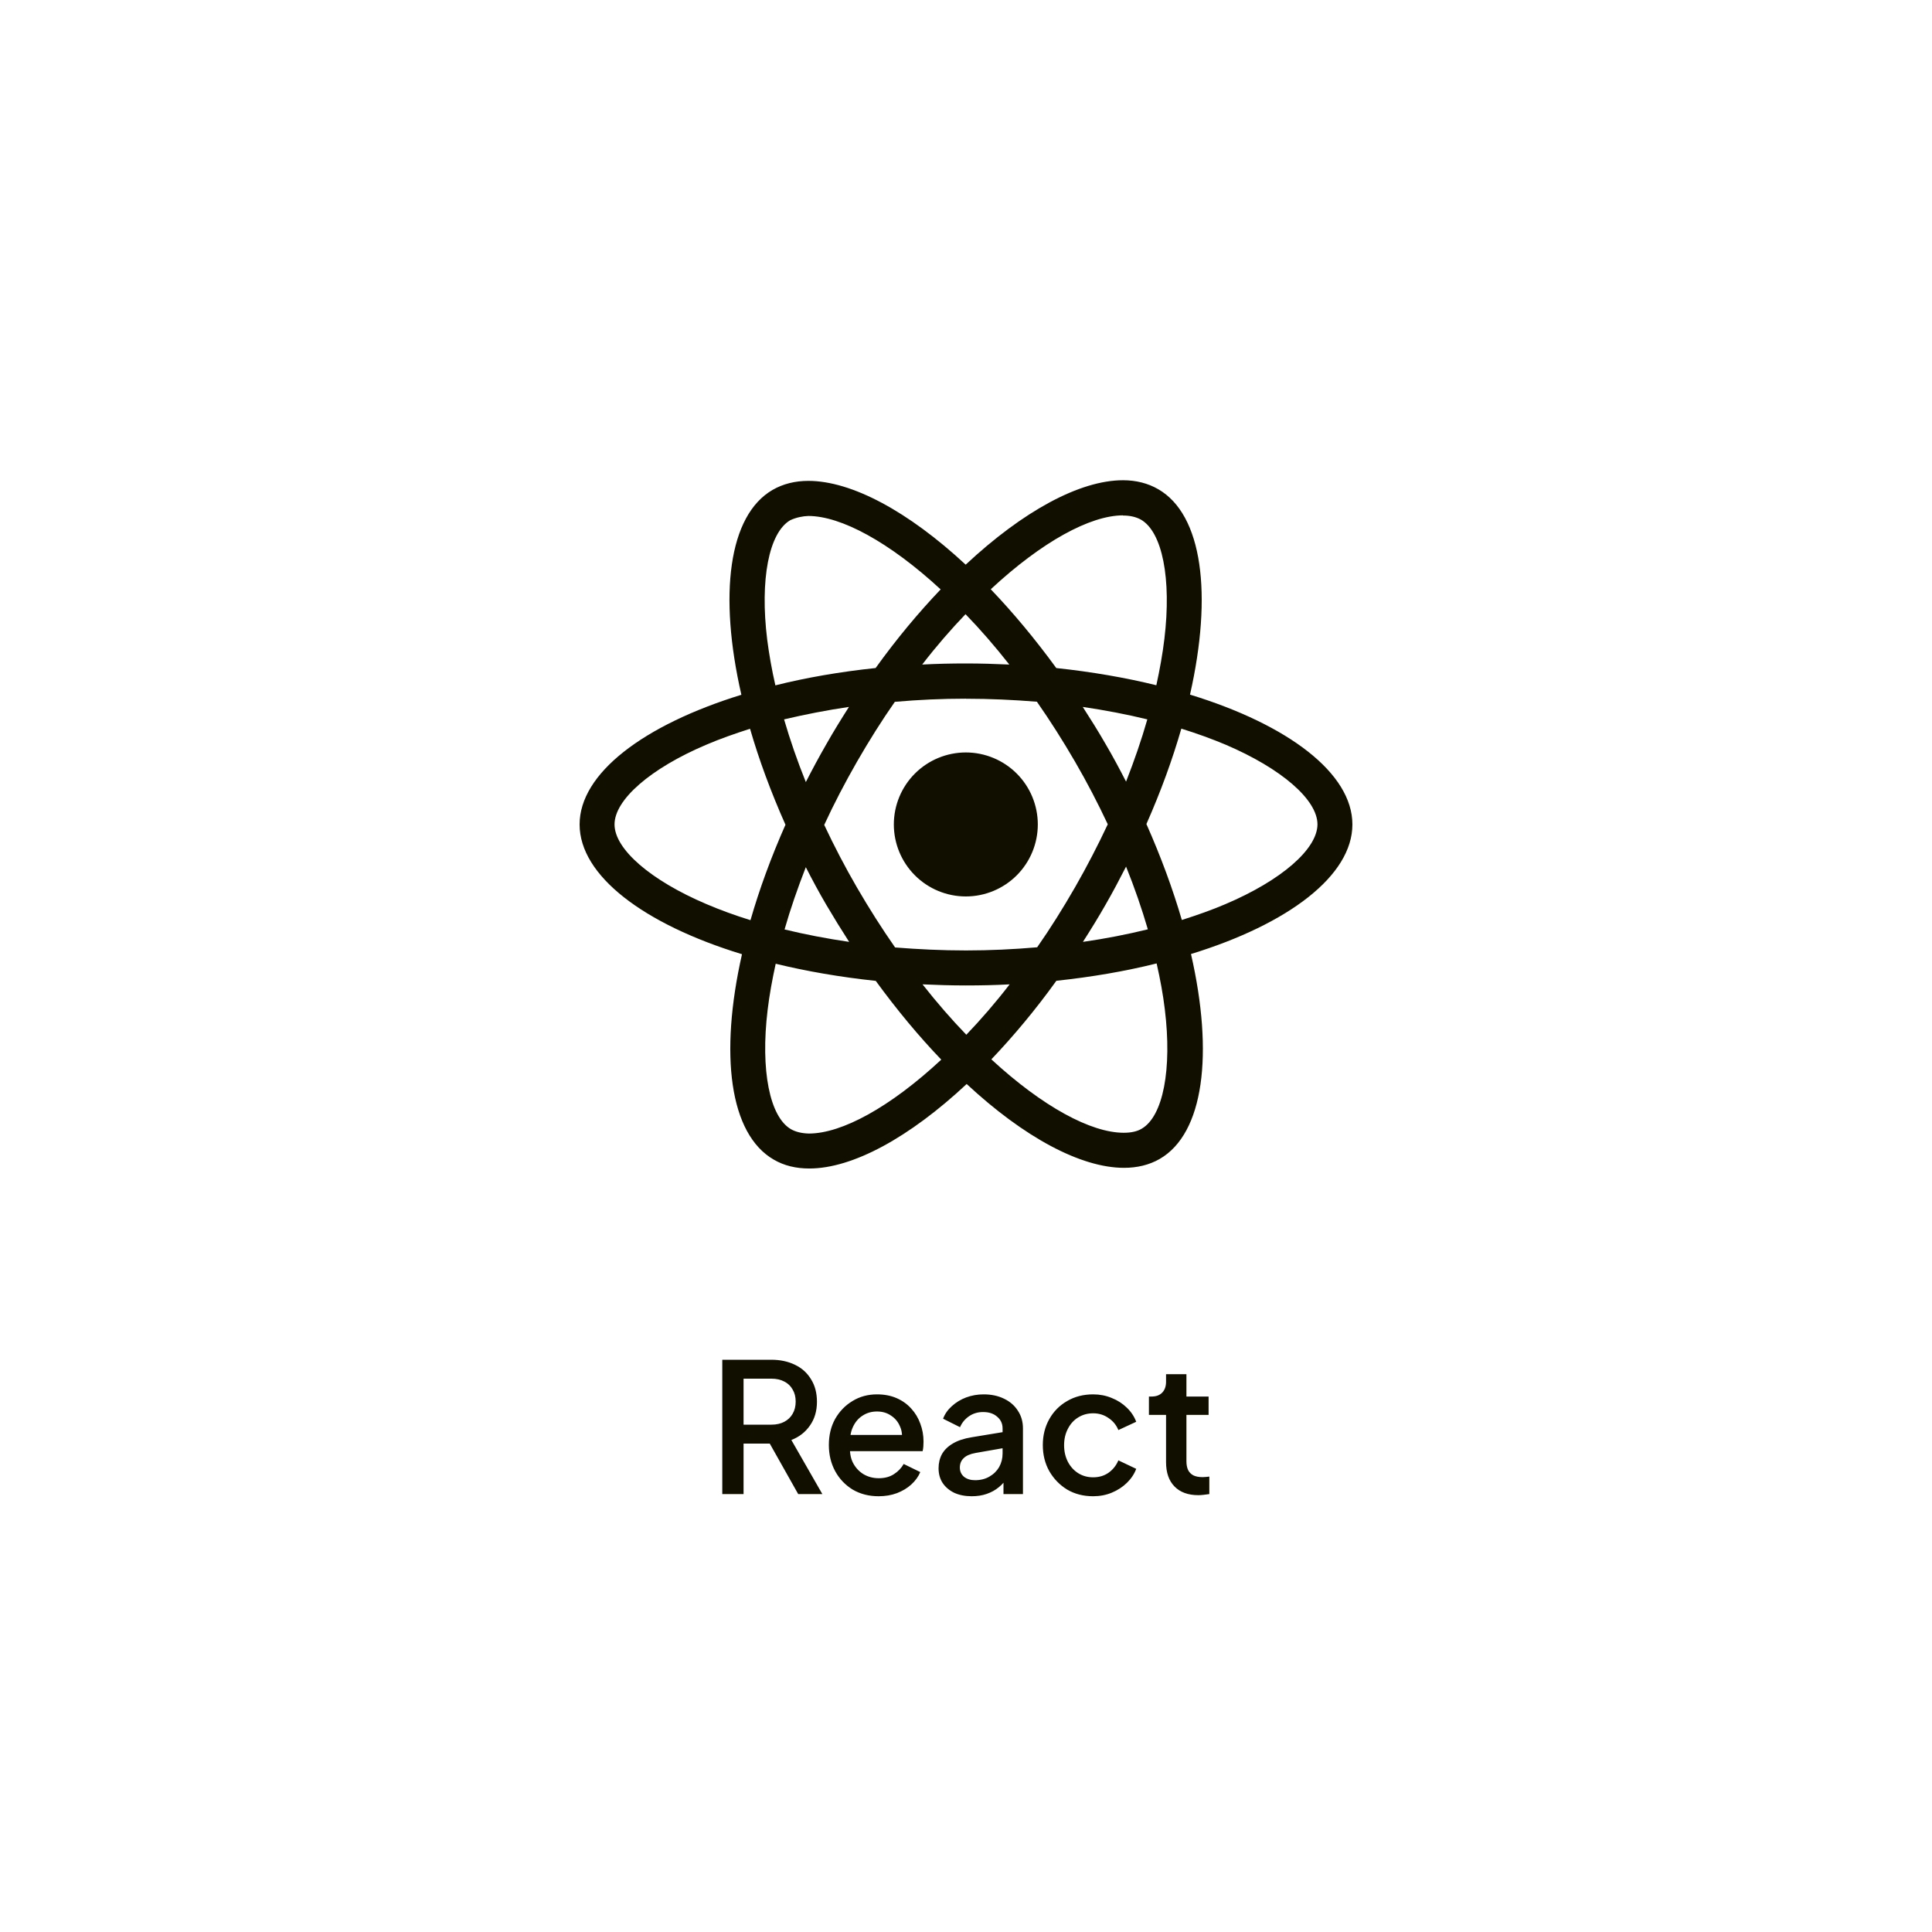
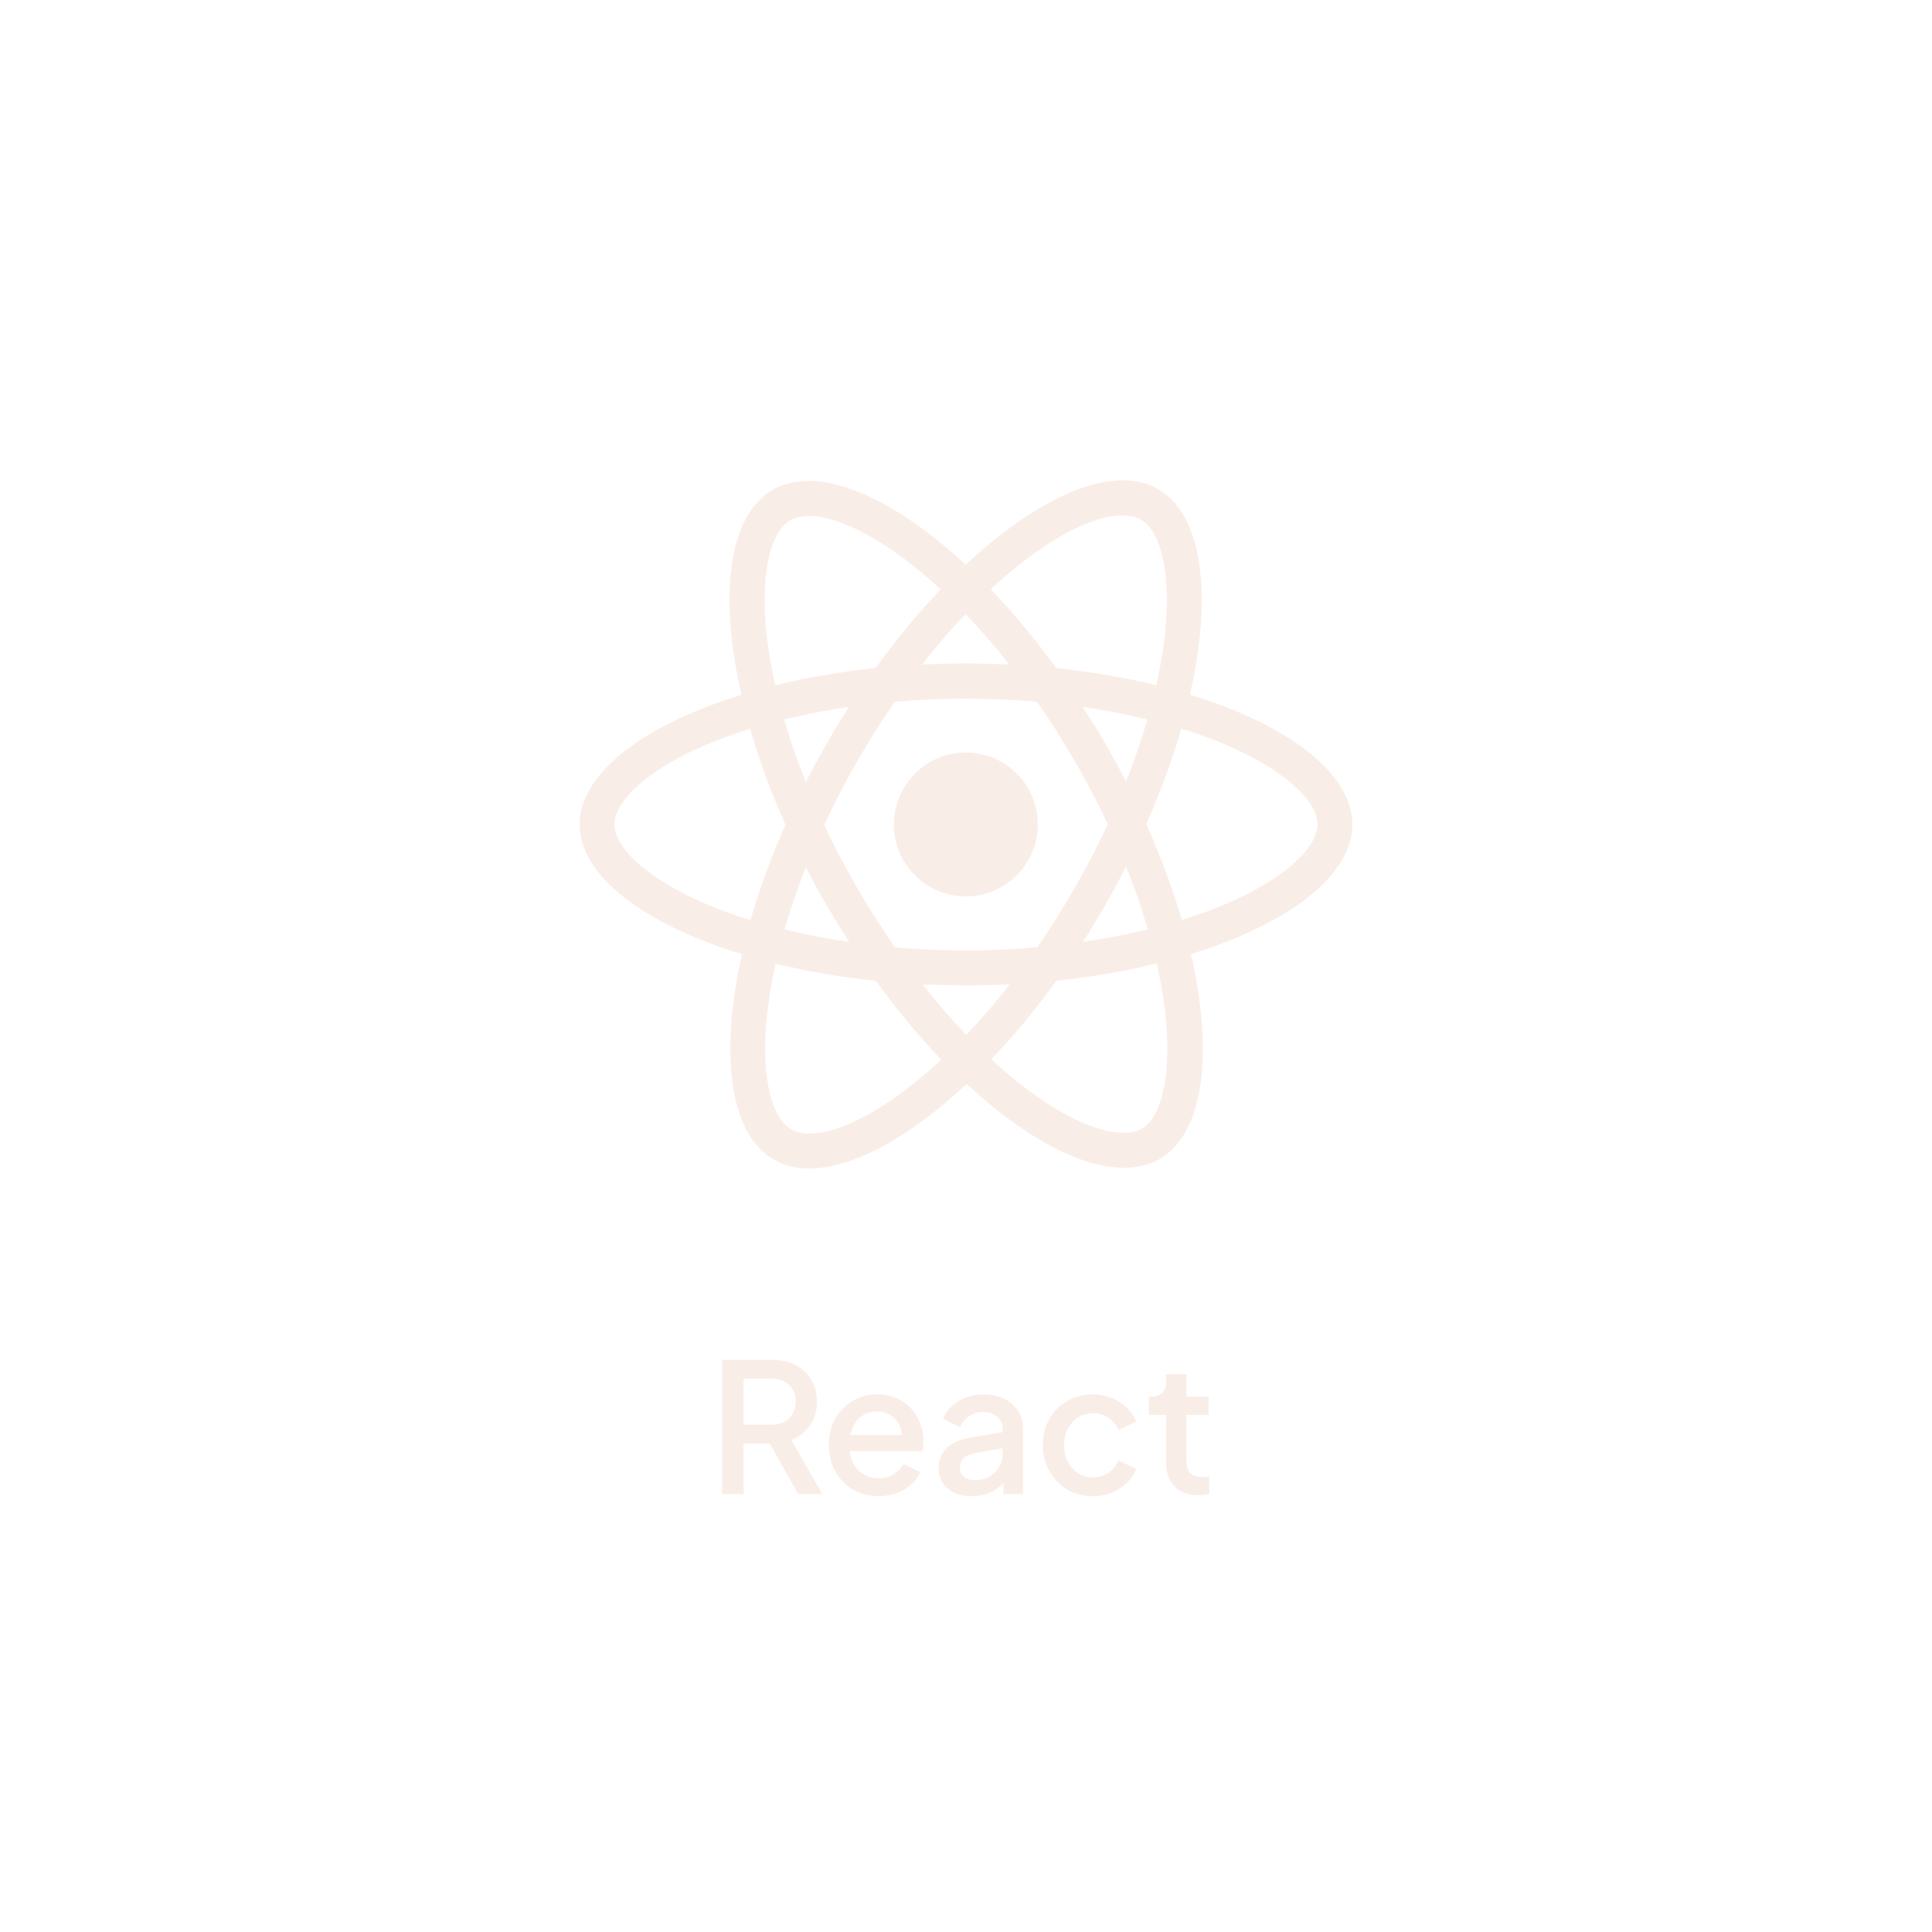
<svg xmlns="http://www.w3.org/2000/svg" width="110" height="110" viewBox="0 0 150 150" fill="none">
  <path d="M75 0L139.952 37.5V112.5L75 150L10.048 112.5V37.5L75 0Z" fill="none" />
-   <path d="M80.575 64.01C80.575 65.492 79.986 66.913 78.939 67.962C77.891 69.01 76.47 69.599 74.987 69.6C73.505 69.6 72.083 69.011 71.035 67.963C69.986 66.914 69.397 65.493 69.397 64.01C69.397 62.528 69.986 61.106 71.034 60.058C72.082 59.01 73.503 58.421 74.985 58.42C76.468 58.42 77.889 59.009 78.938 60.057C79.986 61.105 80.575 62.527 80.575 64.01ZM87.195 37.285C83.83 37.285 79.427 39.685 74.975 43.84C70.525 39.707 66.12 37.335 62.758 37.335C61.733 37.335 60.8 37.567 59.992 38.03C56.555 40.012 55.785 46.19 57.56 53.942C49.95 56.292 45 60.05 45 64.01C45 67.985 49.975 71.752 57.608 74.085C55.847 81.867 56.633 88.055 60.078 90.035C60.877 90.502 61.803 90.722 62.833 90.722C66.195 90.722 70.6 88.322 75.052 84.162C79.502 88.297 83.907 90.67 87.27 90.67C88.295 90.67 89.228 90.445 90.035 89.982C93.47 88.002 94.243 81.825 92.468 74.07C100.05 71.74 105 67.975 105 64.01C105 60.035 100.025 56.267 92.392 53.93C94.153 46.155 93.368 39.962 89.922 37.98C89.127 37.52 88.205 37.287 87.195 37.285ZM87.183 40.01V40.025C87.745 40.025 88.198 40.135 88.578 40.342C90.243 41.297 90.965 44.93 90.403 49.602C90.267 50.752 90.047 51.965 89.778 53.202C87.377 52.612 84.763 52.16 82.01 51.867C80.36 49.605 78.647 47.55 76.922 45.75C80.903 42.05 84.64 40.02 87.185 40.012L87.183 40.01ZM62.758 40.06C65.287 40.06 69.043 42.08 73.032 45.76C71.317 47.56 69.608 49.602 67.983 51.865C65.215 52.157 62.597 52.61 60.2 53.21C59.92 51.985 59.712 50.8 59.565 49.66C58.99 44.99 59.7 41.36 61.35 40.392C61.825 40.167 62.35 40.072 62.758 40.06ZM74.963 47.685C76.1 48.855 77.237 50.165 78.362 51.595C77.263 51.545 76.138 51.51 75 51.51C73.85 51.51 72.713 51.535 71.6 51.595C72.7 50.165 73.838 48.857 74.963 47.685ZM75 54.25C76.85 54.25 78.692 54.335 80.505 54.482C81.52 55.937 82.51 57.49 83.463 59.132C84.392 60.732 85.237 62.357 86.007 63.997C85.237 65.635 84.392 67.272 83.475 68.872C82.525 70.522 81.543 72.092 80.525 73.547C78.705 73.705 76.86 73.792 75 73.792C73.15 73.792 71.308 73.705 69.495 73.56C68.48 72.105 67.49 70.55 66.537 68.91C65.608 67.31 64.763 65.685 63.992 64.045C64.75 62.402 65.608 60.762 66.525 59.16C67.475 57.51 68.457 55.945 69.475 54.49C71.295 54.33 73.14 54.245 75 54.245V54.25ZM65.912 54.885C65.312 55.827 64.713 56.792 64.153 57.785C63.59 58.76 63.065 59.74 62.565 60.72C61.903 59.08 61.34 57.445 60.875 55.852C62.475 55.477 64.162 55.142 65.912 54.885ZM84.062 54.885C85.8 55.142 87.475 55.46 89.078 55.852C88.627 57.432 88.065 59.057 87.427 60.685C86.927 59.71 86.403 58.727 85.828 57.75C85.265 56.77 84.665 55.815 84.065 54.885H84.062ZM91.72 56.572C92.93 56.947 94.08 57.365 95.157 57.817C99.487 59.667 102.288 62.087 102.288 64.007C102.275 65.927 99.475 68.357 95.145 70.195C94.095 70.645 92.945 71.05 91.757 71.427C91.058 69.032 90.142 66.537 89.007 63.977C90.132 61.435 91.032 58.952 91.72 56.567V56.572ZM58.233 56.582C58.928 58.982 59.845 61.475 60.983 64.032C59.858 66.575 58.953 69.057 58.267 71.442C57.057 71.067 55.907 70.647 54.843 70.192C50.513 68.35 47.712 65.927 47.712 64.007C47.712 62.087 50.513 59.652 54.843 57.817C55.892 57.367 57.042 56.962 58.233 56.582ZM87.427 67.282C88.09 68.925 88.653 70.562 89.118 72.152C87.517 72.545 85.828 72.877 84.078 73.127C84.677 72.19 85.278 71.222 85.84 70.232C86.403 69.257 86.925 68.262 87.427 67.282ZM62.565 67.332C63.065 68.312 63.59 69.29 64.165 70.27C64.74 71.245 65.328 72.2 65.927 73.127C64.19 72.872 62.515 72.552 60.913 72.162C61.362 70.587 61.928 68.957 62.562 67.33L62.565 67.332ZM89.8 74.8C90.08 76.032 90.3 77.22 90.435 78.357C91.01 83.027 90.3 86.657 88.65 87.627C88.282 87.852 87.805 87.947 87.243 87.947C84.713 87.947 80.957 85.93 76.968 82.247C78.683 80.447 80.392 78.407 82.017 76.147C84.785 75.852 87.403 75.4 89.8 74.8ZM60.225 74.825C62.625 75.41 65.24 75.862 67.993 76.155C69.642 78.417 71.355 80.472 73.08 82.27C69.093 85.977 65.35 88.007 62.805 88.007C62.255 87.995 61.79 87.882 61.422 87.677C59.758 86.727 59.035 83.092 59.597 78.42C59.733 77.27 59.955 76.06 60.225 74.825ZM71.625 76.425C72.725 76.475 73.85 76.51 74.987 76.51C76.138 76.51 77.275 76.485 78.388 76.425C77.287 77.855 76.15 79.162 75.025 80.337C73.888 79.162 72.75 77.855 71.625 76.425Z" fill="#111000" />
-   <path d="M56.078 116V105.57H59.872C60.572 105.57 61.188 105.701 61.72 105.962C62.252 106.214 62.667 106.587 62.966 107.082C63.274 107.567 63.428 108.151 63.428 108.832C63.428 109.551 63.246 110.167 62.882 110.68C62.527 111.193 62.047 111.567 61.44 111.8L63.848 116H61.972L59.41 111.45L60.488 112.08H57.73V116H56.078ZM57.73 110.61H59.9C60.283 110.61 60.614 110.535 60.894 110.386C61.174 110.237 61.389 110.031 61.538 109.77C61.697 109.499 61.776 109.182 61.776 108.818C61.776 108.454 61.697 108.141 61.538 107.88C61.389 107.609 61.174 107.404 60.894 107.264C60.614 107.115 60.283 107.04 59.9 107.04H57.73V110.61ZM68.216 116.168C67.46 116.168 66.788 115.995 66.2 115.65C65.622 115.295 65.169 114.819 64.842 114.222C64.516 113.615 64.352 112.939 64.352 112.192C64.352 111.427 64.516 110.75 64.842 110.162C65.178 109.574 65.626 109.112 66.186 108.776C66.746 108.431 67.381 108.258 68.09 108.258C68.66 108.258 69.168 108.356 69.616 108.552C70.064 108.748 70.442 109.019 70.75 109.364C71.058 109.7 71.292 110.087 71.45 110.526C71.618 110.965 71.702 111.431 71.702 111.926C71.702 112.047 71.698 112.173 71.688 112.304C71.679 112.435 71.66 112.556 71.632 112.668H65.598V111.408H70.736L69.98 111.982C70.074 111.525 70.041 111.119 69.882 110.764C69.733 110.4 69.5 110.115 69.182 109.91C68.874 109.695 68.51 109.588 68.09 109.588C67.67 109.588 67.297 109.695 66.97 109.91C66.644 110.115 66.392 110.414 66.214 110.806C66.037 111.189 65.967 111.655 66.004 112.206C65.958 112.719 66.028 113.167 66.214 113.55C66.41 113.933 66.681 114.231 67.026 114.446C67.381 114.661 67.782 114.768 68.23 114.768C68.688 114.768 69.075 114.665 69.392 114.46C69.719 114.255 69.976 113.989 70.162 113.662L71.45 114.292C71.301 114.647 71.068 114.969 70.75 115.258C70.442 115.538 70.069 115.762 69.63 115.93C69.201 116.089 68.73 116.168 68.216 116.168ZM75.446 116.168C74.933 116.168 74.48 116.079 74.088 115.902C73.705 115.715 73.407 115.463 73.192 115.146C72.977 114.819 72.87 114.437 72.87 113.998C72.87 113.587 72.959 113.219 73.136 112.892C73.323 112.565 73.607 112.29 73.99 112.066C74.373 111.842 74.853 111.683 75.432 111.59L78.064 111.156V112.402L75.74 112.808C75.32 112.883 75.012 113.018 74.816 113.214C74.62 113.401 74.522 113.643 74.522 113.942C74.522 114.231 74.629 114.469 74.844 114.656C75.068 114.833 75.353 114.922 75.698 114.922C76.127 114.922 76.501 114.829 76.818 114.642C77.145 114.455 77.397 114.208 77.574 113.9C77.751 113.583 77.84 113.233 77.84 112.85V110.904C77.84 110.531 77.7 110.227 77.42 109.994C77.149 109.751 76.785 109.63 76.328 109.63C75.908 109.63 75.539 109.742 75.222 109.966C74.914 110.181 74.685 110.461 74.536 110.806L73.22 110.148C73.36 109.775 73.589 109.448 73.906 109.168C74.223 108.879 74.592 108.655 75.012 108.496C75.441 108.337 75.894 108.258 76.37 108.258C76.967 108.258 77.495 108.37 77.952 108.594C78.419 108.818 78.778 109.131 79.03 109.532C79.291 109.924 79.422 110.381 79.422 110.904V116H77.91V114.628L78.232 114.67C78.055 114.978 77.826 115.244 77.546 115.468C77.275 115.692 76.963 115.865 76.608 115.986C76.263 116.107 75.875 116.168 75.446 116.168ZM84.87 116.168C84.114 116.168 83.442 115.995 82.854 115.65C82.275 115.295 81.813 114.819 81.468 114.222C81.132 113.625 80.964 112.948 80.964 112.192C80.964 111.445 81.132 110.773 81.468 110.176C81.804 109.579 82.266 109.112 82.854 108.776C83.442 108.431 84.114 108.258 84.87 108.258C85.383 108.258 85.864 108.351 86.312 108.538C86.76 108.715 87.147 108.963 87.474 109.28C87.81 109.597 88.057 109.966 88.216 110.386L86.83 111.03C86.671 110.638 86.414 110.325 86.06 110.092C85.714 109.849 85.318 109.728 84.87 109.728C84.44 109.728 84.053 109.835 83.708 110.05C83.372 110.255 83.106 110.549 82.91 110.932C82.714 111.305 82.616 111.73 82.616 112.206C82.616 112.682 82.714 113.111 82.91 113.494C83.106 113.867 83.372 114.161 83.708 114.376C84.053 114.591 84.44 114.698 84.87 114.698C85.327 114.698 85.724 114.581 86.06 114.348C86.405 114.105 86.662 113.783 86.83 113.382L88.216 114.04C88.066 114.441 87.824 114.805 87.488 115.132C87.161 115.449 86.774 115.701 86.326 115.888C85.878 116.075 85.392 116.168 84.87 116.168ZM93.038 116.084C92.245 116.084 91.629 115.86 91.19 115.412C90.751 114.964 90.532 114.334 90.532 113.522V109.854H89.202V108.426H89.412C89.767 108.426 90.042 108.323 90.238 108.118C90.434 107.913 90.532 107.633 90.532 107.278V106.69H92.114V108.426H93.836V109.854H92.114V113.452C92.114 113.713 92.156 113.937 92.24 114.124C92.324 114.301 92.459 114.441 92.646 114.544C92.833 114.637 93.075 114.684 93.374 114.684C93.449 114.684 93.533 114.679 93.626 114.67C93.719 114.661 93.808 114.651 93.892 114.642V116C93.761 116.019 93.617 116.037 93.458 116.056C93.299 116.075 93.159 116.084 93.038 116.084Z" fill="#111000" />
+   <path d="M80.575 64.01C80.575 65.492 79.986 66.913 78.939 67.962C77.891 69.01 76.47 69.599 74.987 69.6C73.505 69.6 72.083 69.011 71.035 67.963C69.986 66.914 69.397 65.493 69.397 64.01C69.397 62.528 69.986 61.106 71.034 60.058C72.082 59.01 73.503 58.421 74.985 58.42C76.468 58.42 77.889 59.009 78.938 60.057C79.986 61.105 80.575 62.527 80.575 64.01ZM87.195 37.285C83.83 37.285 79.427 39.685 74.975 43.84C70.525 39.707 66.12 37.335 62.758 37.335C61.733 37.335 60.8 37.567 59.992 38.03C56.555 40.012 55.785 46.19 57.56 53.942C49.95 56.292 45 60.05 45 64.01C45 67.985 49.975 71.752 57.608 74.085C55.847 81.867 56.633 88.055 60.078 90.035C60.877 90.502 61.803 90.722 62.833 90.722C66.195 90.722 70.6 88.322 75.052 84.162C79.502 88.297 83.907 90.67 87.27 90.67C88.295 90.67 89.228 90.445 90.035 89.982C93.47 88.002 94.243 81.825 92.468 74.07C100.05 71.74 105 67.975 105 64.01C105 60.035 100.025 56.267 92.392 53.93C94.153 46.155 93.368 39.962 89.922 37.98C89.127 37.52 88.205 37.287 87.195 37.285ZM87.183 40.01V40.025C87.745 40.025 88.198 40.135 88.578 40.342C90.243 41.297 90.965 44.93 90.403 49.602C90.267 50.752 90.047 51.965 89.778 53.202C87.377 52.612 84.763 52.16 82.01 51.867C80.36 49.605 78.647 47.55 76.922 45.75C80.903 42.05 84.64 40.02 87.185 40.012L87.183 40.01ZM62.758 40.06C65.287 40.06 69.043 42.08 73.032 45.76C71.317 47.56 69.608 49.602 67.983 51.865C65.215 52.157 62.597 52.61 60.2 53.21C59.92 51.985 59.712 50.8 59.565 49.66C58.99 44.99 59.7 41.36 61.35 40.392C61.825 40.167 62.35 40.072 62.758 40.06ZM74.963 47.685C76.1 48.855 77.237 50.165 78.362 51.595C77.263 51.545 76.138 51.51 75 51.51C73.85 51.51 72.713 51.535 71.6 51.595C72.7 50.165 73.838 48.857 74.963 47.685ZM75 54.25C76.85 54.25 78.692 54.335 80.505 54.482C81.52 55.937 82.51 57.49 83.463 59.132C84.392 60.732 85.237 62.357 86.007 63.997C85.237 65.635 84.392 67.272 83.475 68.872C82.525 70.522 81.543 72.092 80.525 73.547C78.705 73.705 76.86 73.792 75 73.792C73.15 73.792 71.308 73.705 69.495 73.56C68.48 72.105 67.49 70.55 66.537 68.91C65.608 67.31 64.763 65.685 63.992 64.045C64.75 62.402 65.608 60.762 66.525 59.16C67.475 57.51 68.457 55.945 69.475 54.49C71.295 54.33 73.14 54.245 75 54.245V54.25ZM65.912 54.885C65.312 55.827 64.713 56.792 64.153 57.785C63.59 58.76 63.065 59.74 62.565 60.72C61.903 59.08 61.34 57.445 60.875 55.852C62.475 55.477 64.162 55.142 65.912 54.885ZM84.062 54.885C85.8 55.142 87.475 55.46 89.078 55.852C88.627 57.432 88.065 59.057 87.427 60.685C86.927 59.71 86.403 58.727 85.828 57.75C85.265 56.77 84.665 55.815 84.065 54.885H84.062ZM91.72 56.572C92.93 56.947 94.08 57.365 95.157 57.817C99.487 59.667 102.288 62.087 102.288 64.007C102.275 65.927 99.475 68.357 95.145 70.195C94.095 70.645 92.945 71.05 91.757 71.427C91.058 69.032 90.142 66.537 89.007 63.977C90.132 61.435 91.032 58.952 91.72 56.567V56.572ZM58.233 56.582C58.928 58.982 59.845 61.475 60.983 64.032C59.858 66.575 58.953 69.057 58.267 71.442C57.057 71.067 55.907 70.647 54.843 70.192C50.513 68.35 47.712 65.927 47.712 64.007C47.712 62.087 50.513 59.652 54.843 57.817C55.892 57.367 57.042 56.962 58.233 56.582ZM87.427 67.282C88.09 68.925 88.653 70.562 89.118 72.152C87.517 72.545 85.828 72.877 84.078 73.127C84.677 72.19 85.278 71.222 85.84 70.232C86.403 69.257 86.925 68.262 87.427 67.282ZM62.565 67.332C63.065 68.312 63.59 69.29 64.165 70.27C64.74 71.245 65.328 72.2 65.927 73.127C64.19 72.872 62.515 72.552 60.913 72.162C61.362 70.587 61.928 68.957 62.562 67.33L62.565 67.332ZM89.8 74.8C90.08 76.032 90.3 77.22 90.435 78.357C91.01 83.027 90.3 86.657 88.65 87.627C88.282 87.852 87.805 87.947 87.243 87.947C84.713 87.947 80.957 85.93 76.968 82.247C78.683 80.447 80.392 78.407 82.017 76.147C84.785 75.852 87.403 75.4 89.8 74.8ZM60.225 74.825C62.625 75.41 65.24 75.862 67.993 76.155C69.642 78.417 71.355 80.472 73.08 82.27C69.093 85.977 65.35 88.007 62.805 88.007C62.255 87.995 61.79 87.882 61.422 87.677C59.758 86.727 59.035 83.092 59.597 78.42C59.733 77.27 59.955 76.06 60.225 74.825ZM71.625 76.425C72.725 76.475 73.85 76.51 74.987 76.51C76.138 76.51 77.275 76.485 78.388 76.425C77.287 77.855 76.15 79.162 75.025 80.337C73.888 79.162 72.75 77.855 71.625 76.425Z" fill="#F9EEE7" />
+   <path d="M56.078 116V105.57H59.872C60.572 105.57 61.188 105.701 61.72 105.962C62.252 106.214 62.667 106.587 62.966 107.082C63.274 107.567 63.428 108.151 63.428 108.832C63.428 109.551 63.246 110.167 62.882 110.68C62.527 111.193 62.047 111.567 61.44 111.8L63.848 116H61.972L59.41 111.45L60.488 112.08H57.73V116H56.078ZM57.73 110.61H59.9C60.283 110.61 60.614 110.535 60.894 110.386C61.174 110.237 61.389 110.031 61.538 109.77C61.697 109.499 61.776 109.182 61.776 108.818C61.776 108.454 61.697 108.141 61.538 107.88C61.389 107.609 61.174 107.404 60.894 107.264C60.614 107.115 60.283 107.04 59.9 107.04H57.73V110.61ZM68.216 116.168C67.46 116.168 66.788 115.995 66.2 115.65C65.622 115.295 65.169 114.819 64.842 114.222C64.516 113.615 64.352 112.939 64.352 112.192C64.352 111.427 64.516 110.75 64.842 110.162C65.178 109.574 65.626 109.112 66.186 108.776C66.746 108.431 67.381 108.258 68.09 108.258C68.66 108.258 69.168 108.356 69.616 108.552C70.064 108.748 70.442 109.019 70.75 109.364C71.058 109.7 71.292 110.087 71.45 110.526C71.618 110.965 71.702 111.431 71.702 111.926C71.702 112.047 71.698 112.173 71.688 112.304C71.679 112.435 71.66 112.556 71.632 112.668H65.598V111.408H70.736L69.98 111.982C70.074 111.525 70.041 111.119 69.882 110.764C69.733 110.4 69.5 110.115 69.182 109.91C68.874 109.695 68.51 109.588 68.09 109.588C67.67 109.588 67.297 109.695 66.97 109.91C66.644 110.115 66.392 110.414 66.214 110.806C66.037 111.189 65.967 111.655 66.004 112.206C65.958 112.719 66.028 113.167 66.214 113.55C66.41 113.933 66.681 114.231 67.026 114.446C67.381 114.661 67.782 114.768 68.23 114.768C68.688 114.768 69.075 114.665 69.392 114.46C69.719 114.255 69.976 113.989 70.162 113.662L71.45 114.292C71.301 114.647 71.068 114.969 70.75 115.258C70.442 115.538 70.069 115.762 69.63 115.93C69.201 116.089 68.73 116.168 68.216 116.168ZM75.446 116.168C74.933 116.168 74.48 116.079 74.088 115.902C73.705 115.715 73.407 115.463 73.192 115.146C72.977 114.819 72.87 114.437 72.87 113.998C72.87 113.587 72.959 113.219 73.136 112.892C73.323 112.565 73.607 112.29 73.99 112.066C74.373 111.842 74.853 111.683 75.432 111.59L78.064 111.156V112.402L75.74 112.808C75.32 112.883 75.012 113.018 74.816 113.214C74.62 113.401 74.522 113.643 74.522 113.942C74.522 114.231 74.629 114.469 74.844 114.656C75.068 114.833 75.353 114.922 75.698 114.922C76.127 114.922 76.501 114.829 76.818 114.642C77.145 114.455 77.397 114.208 77.574 113.9C77.751 113.583 77.84 113.233 77.84 112.85V110.904C77.84 110.531 77.7 110.227 77.42 109.994C77.149 109.751 76.785 109.63 76.328 109.63C75.908 109.63 75.539 109.742 75.222 109.966C74.914 110.181 74.685 110.461 74.536 110.806L73.22 110.148C73.36 109.775 73.589 109.448 73.906 109.168C74.223 108.879 74.592 108.655 75.012 108.496C75.441 108.337 75.894 108.258 76.37 108.258C76.967 108.258 77.495 108.37 77.952 108.594C78.419 108.818 78.778 109.131 79.03 109.532C79.291 109.924 79.422 110.381 79.422 110.904V116H77.91V114.628L78.232 114.67C78.055 114.978 77.826 115.244 77.546 115.468C77.275 115.692 76.963 115.865 76.608 115.986C76.263 116.107 75.875 116.168 75.446 116.168ZM84.87 116.168C84.114 116.168 83.442 115.995 82.854 115.65C82.275 115.295 81.813 114.819 81.468 114.222C81.132 113.625 80.964 112.948 80.964 112.192C80.964 111.445 81.132 110.773 81.468 110.176C81.804 109.579 82.266 109.112 82.854 108.776C83.442 108.431 84.114 108.258 84.87 108.258C85.383 108.258 85.864 108.351 86.312 108.538C86.76 108.715 87.147 108.963 87.474 109.28C87.81 109.597 88.057 109.966 88.216 110.386L86.83 111.03C86.671 110.638 86.414 110.325 86.06 110.092C85.714 109.849 85.318 109.728 84.87 109.728C84.44 109.728 84.053 109.835 83.708 110.05C83.372 110.255 83.106 110.549 82.91 110.932C82.714 111.305 82.616 111.73 82.616 112.206C82.616 112.682 82.714 113.111 82.91 113.494C83.106 113.867 83.372 114.161 83.708 114.376C84.053 114.591 84.44 114.698 84.87 114.698C85.327 114.698 85.724 114.581 86.06 114.348C86.405 114.105 86.662 113.783 86.83 113.382L88.216 114.04C88.066 114.441 87.824 114.805 87.488 115.132C87.161 115.449 86.774 115.701 86.326 115.888C85.878 116.075 85.392 116.168 84.87 116.168ZM93.038 116.084C92.245 116.084 91.629 115.86 91.19 115.412C90.751 114.964 90.532 114.334 90.532 113.522V109.854H89.202V108.426H89.412C89.767 108.426 90.042 108.323 90.238 108.118C90.434 107.913 90.532 107.633 90.532 107.278V106.69H92.114V108.426H93.836V109.854H92.114V113.452C92.114 113.713 92.156 113.937 92.24 114.124C92.324 114.301 92.459 114.441 92.646 114.544C92.833 114.637 93.075 114.684 93.374 114.684C93.449 114.684 93.533 114.679 93.626 114.67C93.719 114.661 93.808 114.651 93.892 114.642V116C93.761 116.019 93.617 116.037 93.458 116.056C93.299 116.075 93.159 116.084 93.038 116.084Z" fill="#F9EEE7" />
</svg>
